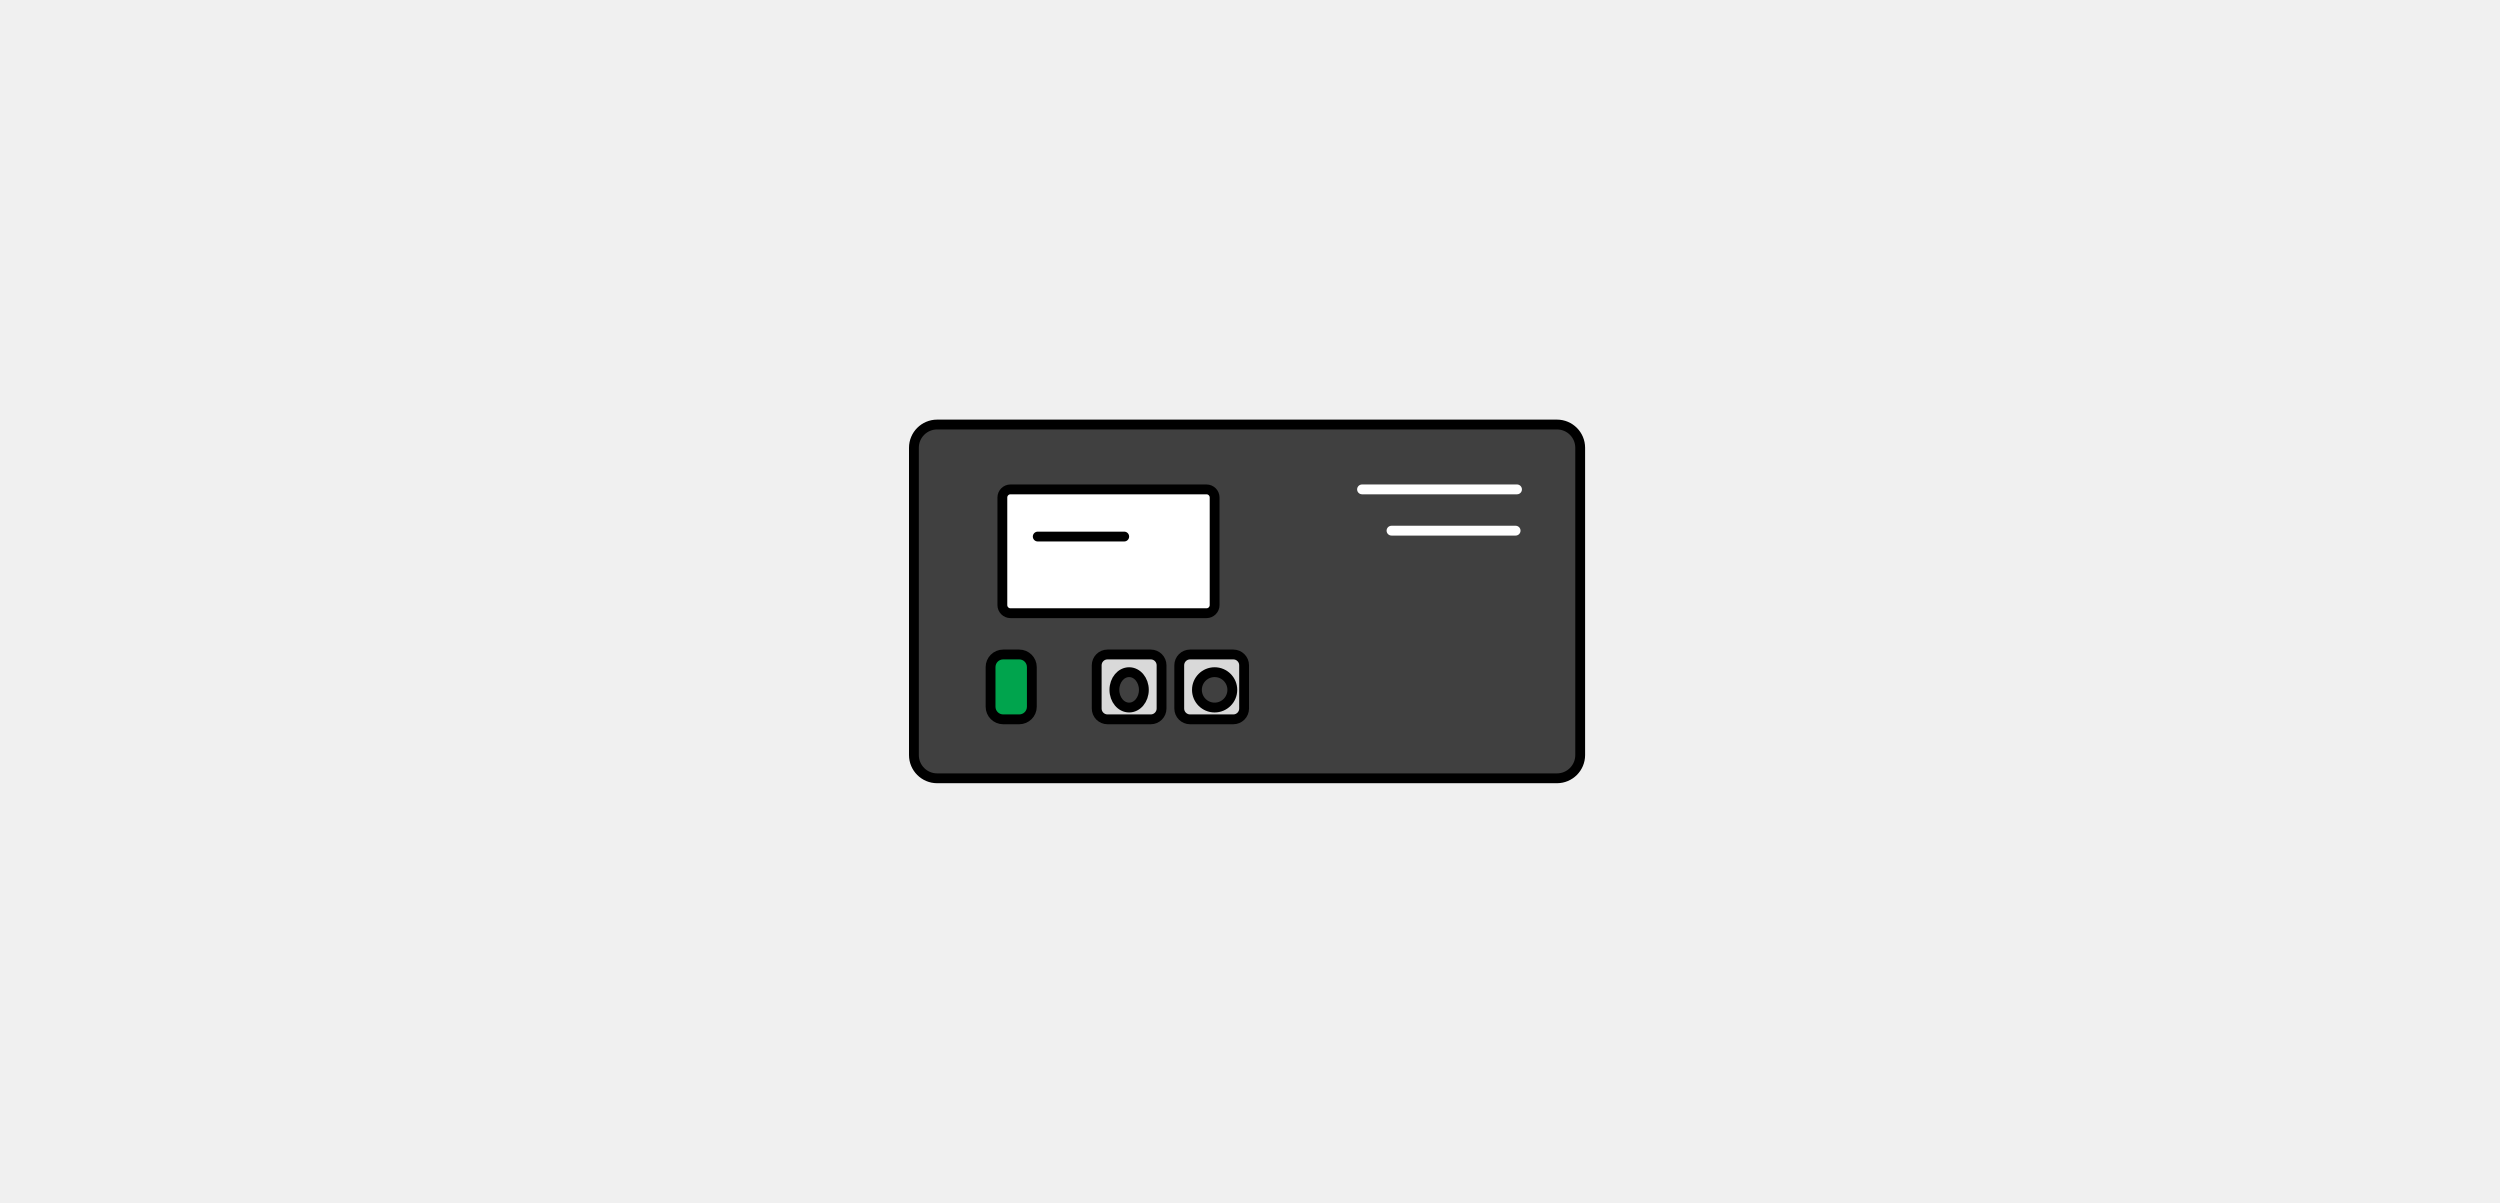
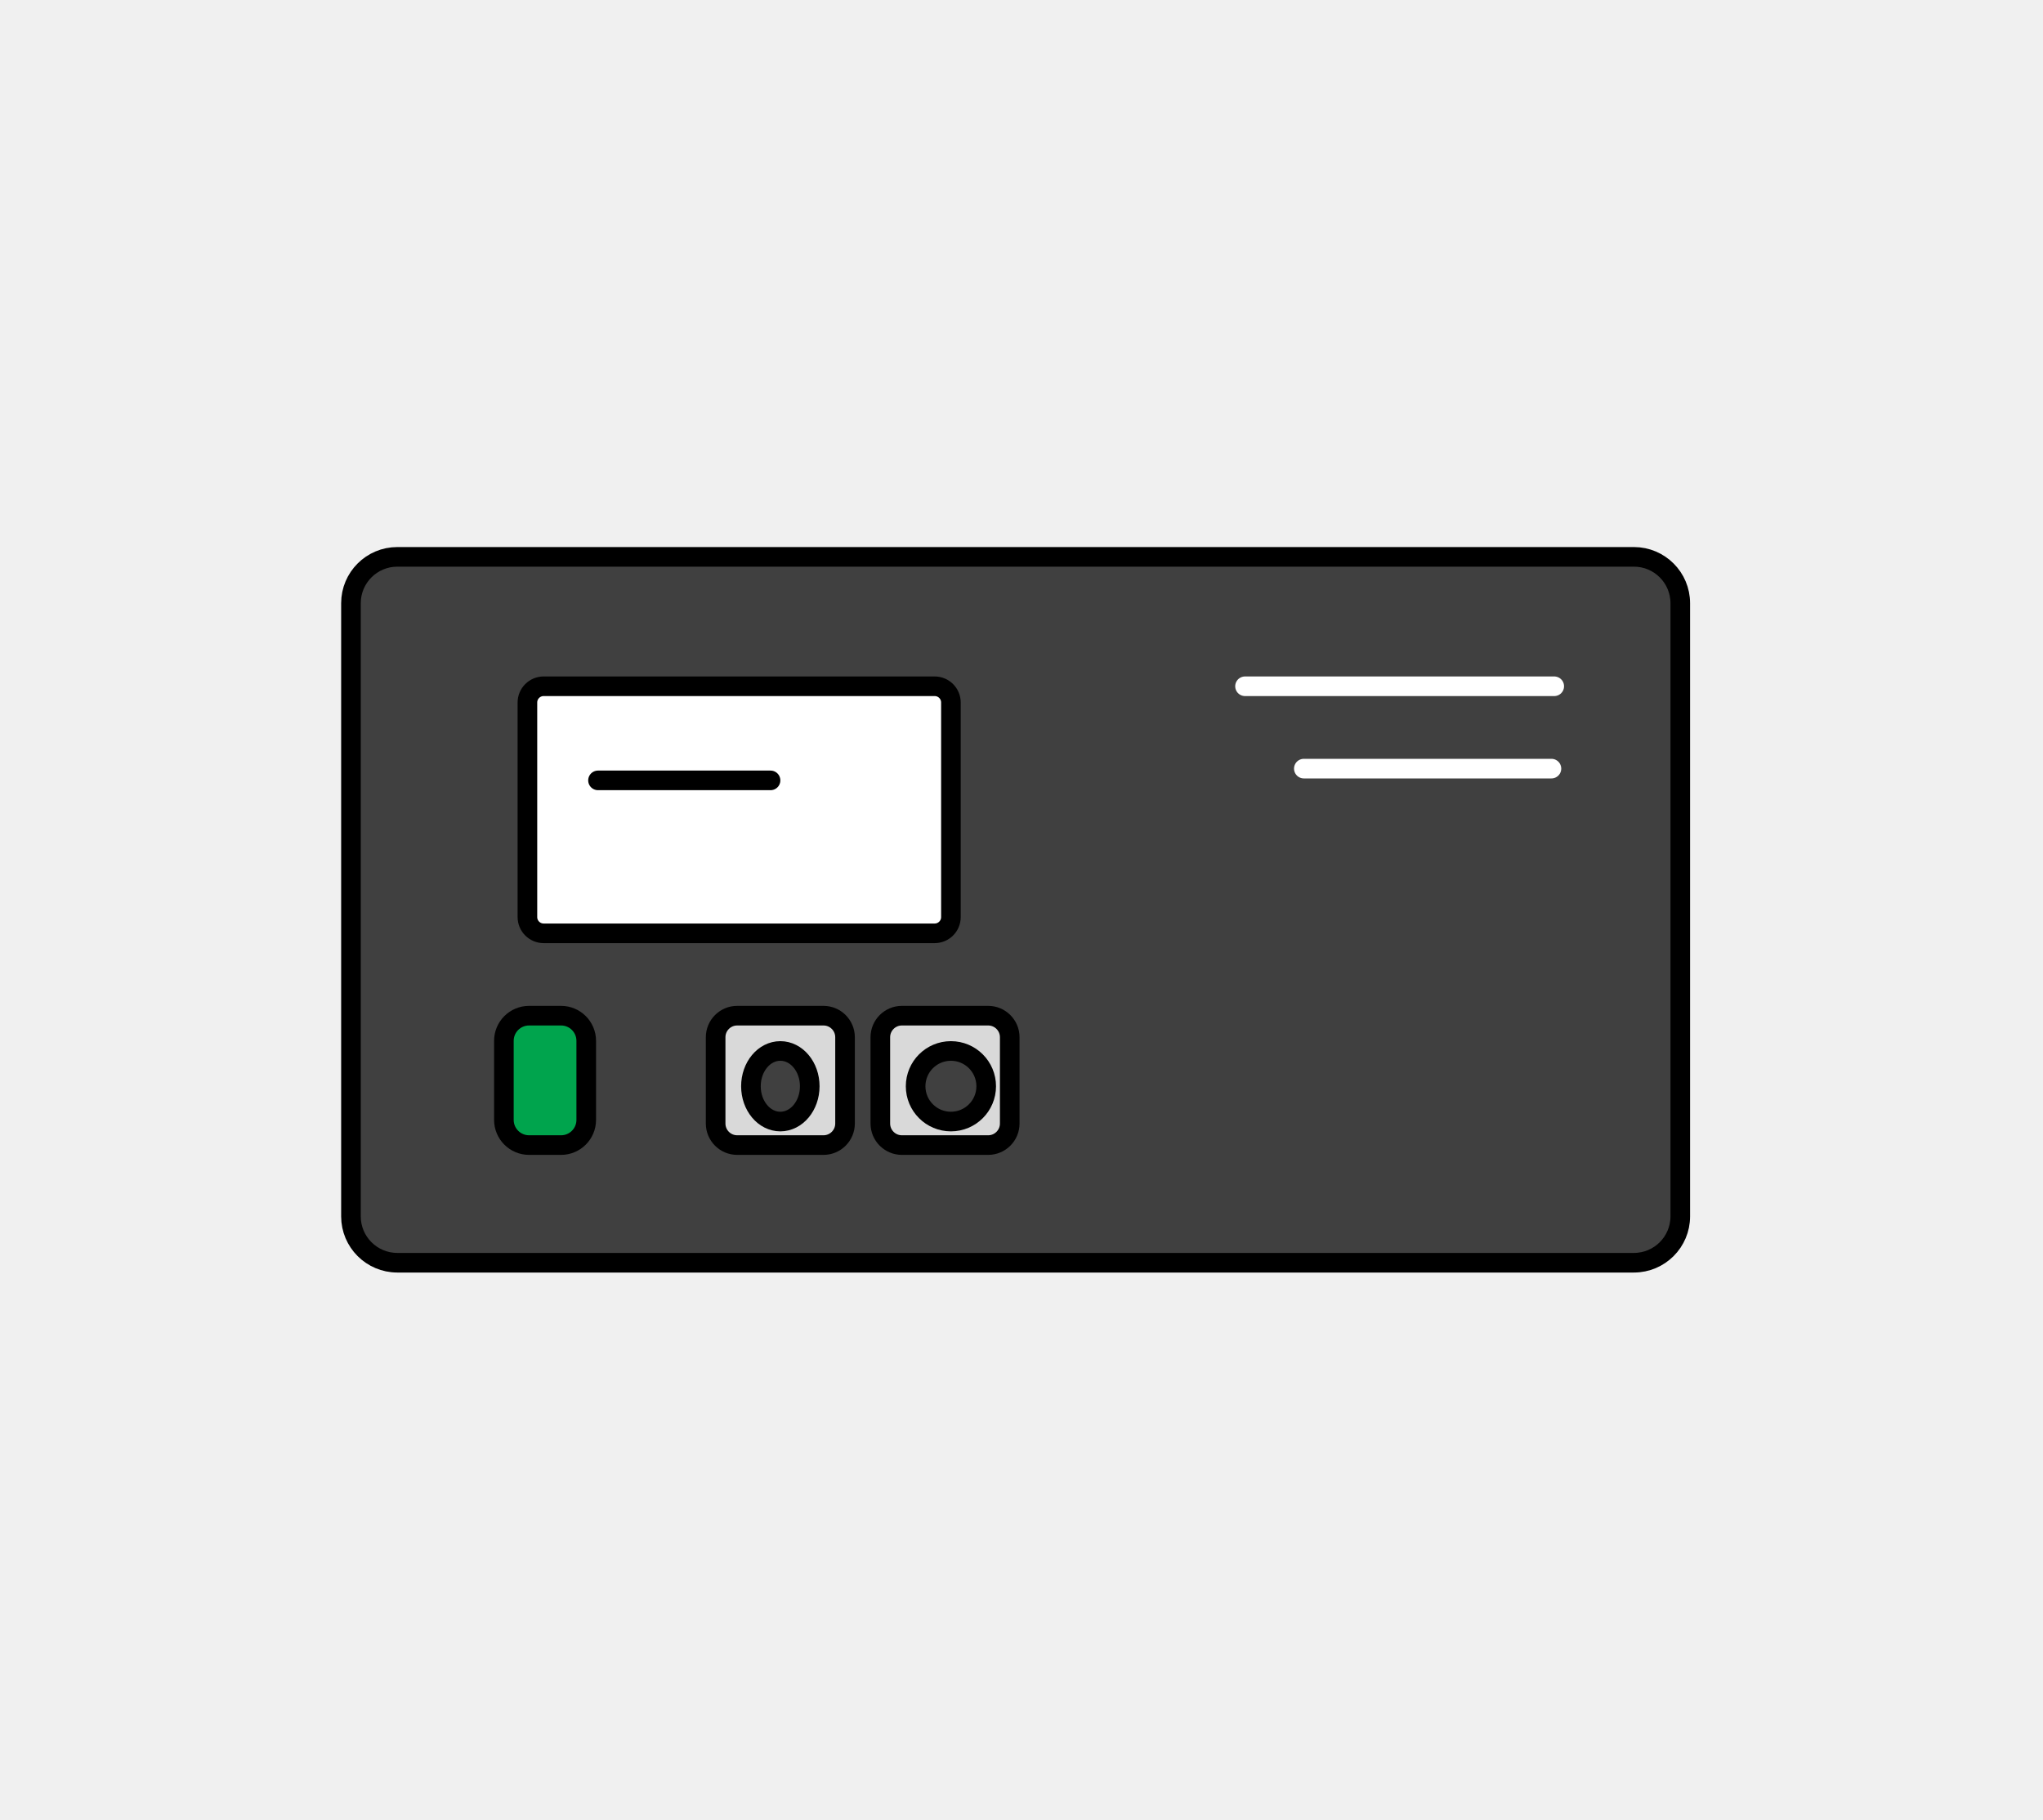
- <svg xmlns="http://www.w3.org/2000/svg" width="424.0px" height="204.0px" overflow="hidden" viewBox="-154.0 -71.0 424.0 204.0">
-   <rect id="bounding-box" x="-154.0" y="-71.0" width="424.0" height="204.0" fill="none" pointer-events="all" />
-   <g transform="translate(-751 -411)">
-     <path d="M752 415.941C752 413.765 753.765 412 755.941 412L861.059 412C863.235 412 865 413.765 865 415.941L865 468.059C865 470.235 863.235 472 861.059 472L755.941 472C753.765 472 752 470.235 752 468.059Z" stroke="#000000" stroke-width="1.667" stroke-linecap="round" stroke-linejoin="round" stroke-miterlimit="10" fill="#404040" fill-rule="evenodd" />
-     <path d="M767 424.379C767 423.618 767.618 423 768.38 423L801.62 423C802.382 423 803 423.618 803 424.379L803 442.621C803 443.382 802.382 444 801.62 444L768.38 444C767.618 444 767 443.382 767 442.621Z" stroke="#000000" stroke-width="1.667" stroke-linecap="round" stroke-linejoin="round" stroke-miterlimit="10" fill="#FFFFFF" fill-rule="evenodd" />
-     <path d="M783 452.833C783 451.821 783.821 451 784.833 451L792.167 451C793.179 451 794 451.821 794 452.833L794 460.167C794 461.179 793.179 462 792.167 462L784.833 462C783.821 462 783 461.179 783 460.167Z" stroke="#000000" stroke-width="1.667" stroke-linejoin="round" stroke-miterlimit="10" fill="#D9D9D9" fill-rule="evenodd" />
-     <path d="M786 457C786 455.343 787.119 454 788.5 454 789.881 454 791 455.343 791 457 791 458.657 789.881 460 788.5 460 787.119 460 786 458.657 786 457Z" stroke="#000000" stroke-width="1.667" stroke-linecap="round" stroke-linejoin="round" stroke-miterlimit="10" fill="#404040" fill-rule="evenodd" />
-     <path d="M797 452.833C797 451.821 797.821 451 798.833 451L806.167 451C807.179 451 808 451.821 808 452.833L808 460.167C808 461.179 807.179 462 806.167 462L798.833 462C797.821 462 797 461.179 797 460.167Z" stroke="#000000" stroke-width="1.667" stroke-linejoin="round" stroke-miterlimit="10" fill="#D9D9D9" fill-rule="evenodd" />
-     <path d="M800 457C800 455.343 801.343 454 803 454 804.657 454 806 455.343 806 457 806 458.657 804.657 460 803 460 801.343 460 800 458.657 800 457Z" stroke="#000000" stroke-width="1.667" stroke-linecap="round" stroke-linejoin="round" stroke-miterlimit="10" fill="#404040" fill-rule="evenodd" />
-     <path d="M765 453.141C765 451.958 765.958 451 767.141 451L769.859 451C771.042 451 772 451.958 772 453.141L772 459.859C772 461.042 771.042 462 769.859 462L767.141 462C765.958 462 765 461.042 765 459.859Z" stroke="#000000" stroke-width="1.667" stroke-linejoin="round" stroke-miterlimit="10" fill="#00A44D" fill-rule="evenodd" />
-     <path d="M773 431 787.667 431" stroke="#000000" stroke-width="1.667" stroke-linecap="round" stroke-linejoin="round" stroke-miterlimit="10" fill="#404040" fill-rule="evenodd" />
-     <path d="M828 423 854.286 423" stroke="#FFFFFF" stroke-width="1.667" stroke-linecap="round" stroke-linejoin="round" stroke-miterlimit="10" fill="#404040" fill-rule="evenodd" />
-     <path d="M833 430 854.048 430" stroke="#FFFFFF" stroke-width="1.667" stroke-linecap="round" stroke-linejoin="round" stroke-miterlimit="10" fill="#404040" fill-rule="evenodd" />
+ <svg xmlns="http://www.w3.org/2000/svg" width="130.25px" height="116px" overflow="hidden" viewBox="-21.625 -34.75 130.25 116">
+   <rect id="bounding-box" x="-21.625" y="-34.75" width="130.25" height="116" fill="none" pointer-events="all" />
+   <g id="svg_scaling_group" transform="scale(0.7499985)">
+     <g transform="translate(-751 -411)">
+       <path d="M752 415.941C752 413.765 753.765 412 755.941 412L861.059 412C863.235 412 865 413.765 865 415.941L865 468.059C865 470.235 863.235 472 861.059 472L755.941 472C753.765 472 752 470.235 752 468.059Z" stroke="#000000" stroke-width="1.667" stroke-linecap="round" stroke-linejoin="round" stroke-miterlimit="10" fill="#404040" fill-rule="evenodd" />
+       <path d="M767 424.379C767 423.618 767.618 423 768.38 423L801.62 423C802.382 423 803 423.618 803 424.379L803 442.621C803 443.382 802.382 444 801.62 444L768.38 444C767.618 444 767 443.382 767 442.621Z" stroke="#000000" stroke-width="1.667" stroke-linecap="round" stroke-linejoin="round" stroke-miterlimit="10" fill="#FFFFFF" fill-rule="evenodd" />
+       <path d="M783 452.833C783 451.821 783.821 451 784.833 451L792.167 451C793.179 451 794 451.821 794 452.833L794 460.167C794 461.179 793.179 462 792.167 462L784.833 462C783.821 462 783 461.179 783 460.167Z" stroke="#000000" stroke-width="1.667" stroke-linejoin="round" stroke-miterlimit="10" fill="#D9D9D9" fill-rule="evenodd" />
+       <path d="M786 457C786 455.343 787.119 454 788.5 454 789.881 454 791 455.343 791 457 791 458.657 789.881 460 788.5 460 787.119 460 786 458.657 786 457Z" stroke="#000000" stroke-width="1.667" stroke-linecap="round" stroke-linejoin="round" stroke-miterlimit="10" fill="#404040" fill-rule="evenodd" />
+       <path d="M797 452.833C797 451.821 797.821 451 798.833 451L806.167 451C807.179 451 808 451.821 808 452.833L808 460.167C808 461.179 807.179 462 806.167 462L798.833 462C797.821 462 797 461.179 797 460.167Z" stroke="#000000" stroke-width="1.667" stroke-linejoin="round" stroke-miterlimit="10" fill="#D9D9D9" fill-rule="evenodd" />
+       <path d="M800 457C800 455.343 801.343 454 803 454 804.657 454 806 455.343 806 457 806 458.657 804.657 460 803 460 801.343 460 800 458.657 800 457Z" stroke="#000000" stroke-width="1.667" stroke-linecap="round" stroke-linejoin="round" stroke-miterlimit="10" fill="#404040" fill-rule="evenodd" />
+       <path d="M765 453.141C765 451.958 765.958 451 767.141 451L769.859 451C771.042 451 772 451.958 772 453.141L772 459.859C772 461.042 771.042 462 769.859 462L767.141 462C765.958 462 765 461.042 765 459.859Z" stroke="#000000" stroke-width="1.667" stroke-linejoin="round" stroke-miterlimit="10" fill="#00A44D" fill-rule="evenodd" />
+       <path d="M773 431 787.667 431" stroke="#000000" stroke-width="1.667" stroke-linecap="round" stroke-linejoin="round" stroke-miterlimit="10" fill="#404040" fill-rule="evenodd" />
+       <path d="M828 423 854.286 423" stroke="#FFFFFF" stroke-width="1.667" stroke-linecap="round" stroke-linejoin="round" stroke-miterlimit="10" fill="#404040" fill-rule="evenodd" />
+       <path d="M833 430 854.048 430" stroke="#FFFFFF" stroke-width="1.667" stroke-linecap="round" stroke-linejoin="round" stroke-miterlimit="10" fill="#404040" fill-rule="evenodd" />
+     </g>
  </g>
</svg>
